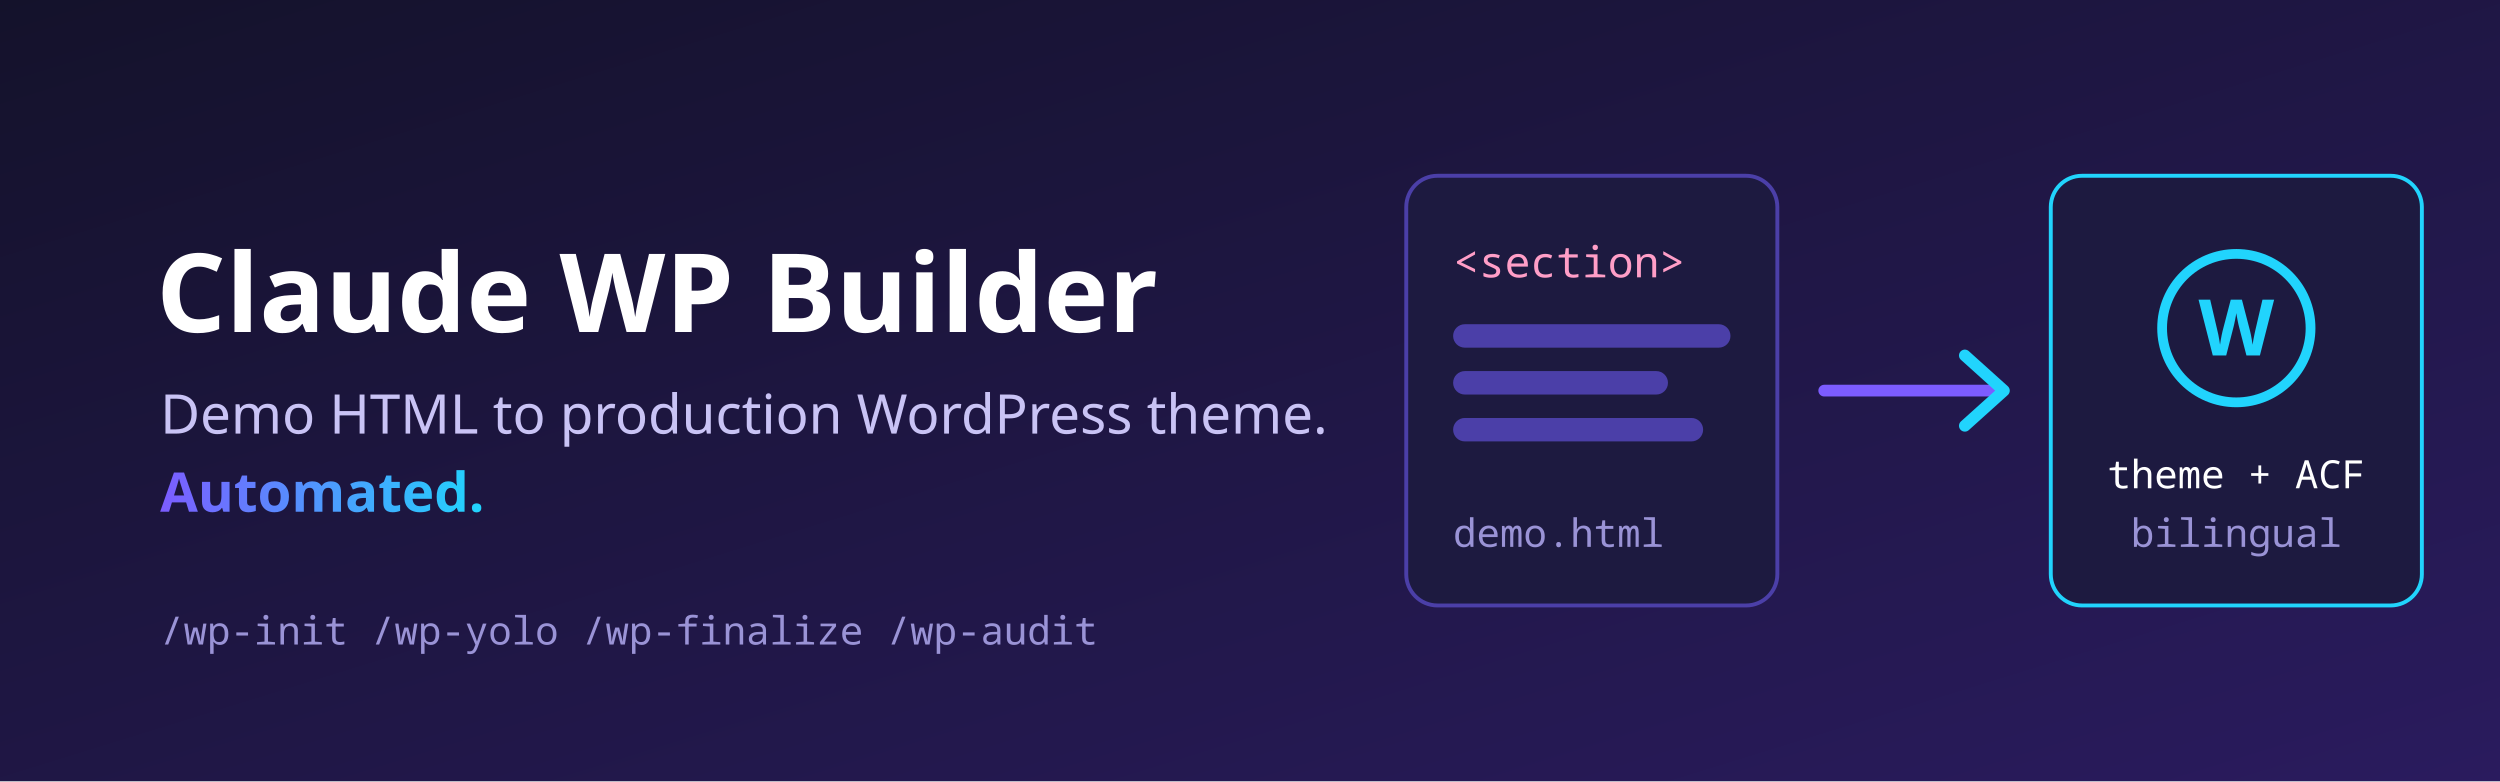
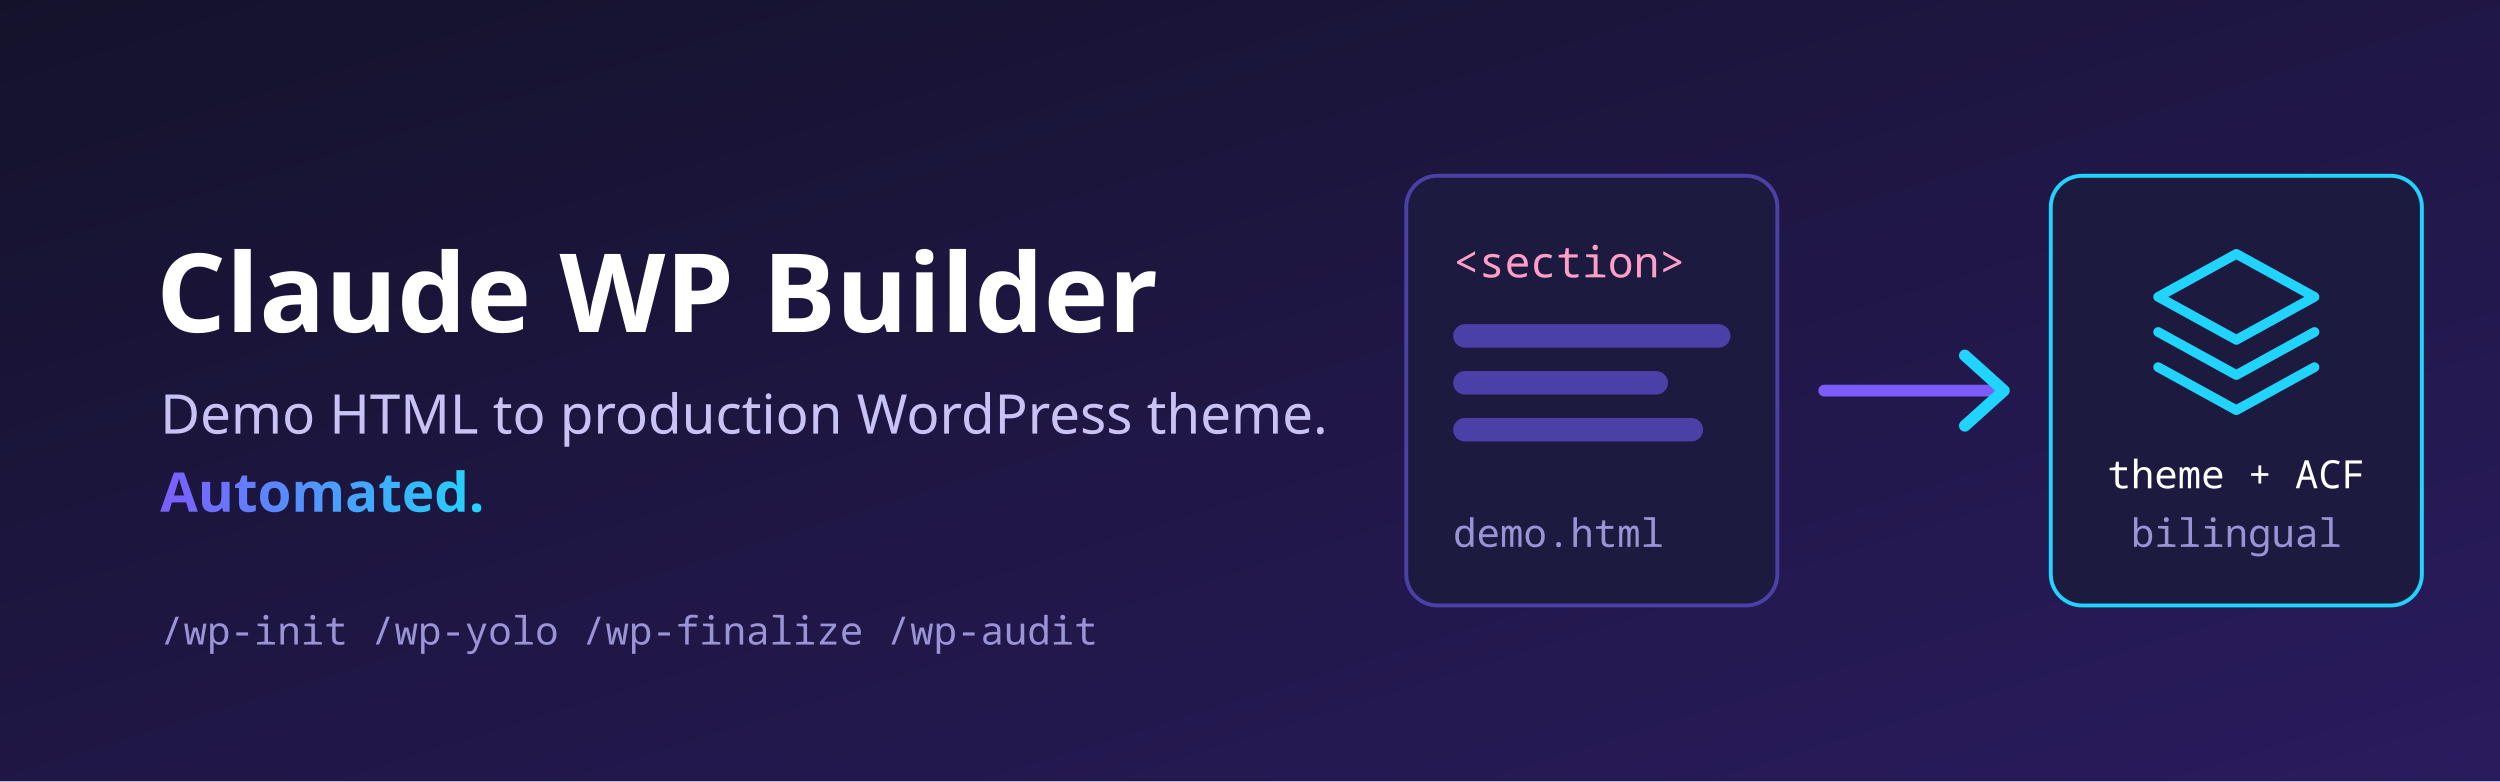
<svg xmlns="http://www.w3.org/2000/svg" width="1280" height="400" viewBox="0 0 1280 400" role="img" aria-labelledby="t d">
  <defs>
    <linearGradient id="bg" x1="0" y1="0" x2="1" y2="1">
      <stop offset="0" stop-color="#14122b" />
      <stop offset="1" stop-color="#2a1b5e" />
    </linearGradient>
    <linearGradient id="flow" x1="0" y1="0" x2="1" y2="0">
      <stop offset="0" stop-color="#7c5cff" />
      <stop offset="1" stop-color="#21d4fd" />
    </linearGradient>
  </defs>
  <rect width="1280" height="400" fill="url(#bg)" />
  <g font-family="'Noto Sans','Segoe UI',Helvetica,Arial,sans-serif">
    <text x="80" y="170" font-size="56" font-weight="700" fill="#ffffff">Claude WP Builder</text>
    <text x="82" y="222" font-size="28" fill="#c9c3f5">Demo HTML to production WordPress theme.</text>
    <text x="82" y="262" font-size="28" fill="url(#flow)" font-weight="600">Automated.</text>
    <text x="82" y="330" font-size="20" fill="#9a93d6" font-family="'Noto Sans Mono',Menlo,Consolas,monospace">/wp-init  /wp-yolo  /wp-finalize  /wp-audit</text>
  </g>
  <g transform="translate(720 90)" font-family="'Noto Sans Mono',Menlo,Consolas,monospace">
    <rect x="0" y="0" width="190" height="220" rx="16" fill="#1d1a40" stroke="#4b3fa8" stroke-width="2" />
    <text x="24" y="52" font-size="22" fill="#ff9ec7">&lt;section&gt;</text>
    <rect x="24" y="76" width="142" height="12" rx="6" fill="#4b3fa8" />
    <rect x="24" y="100" width="110" height="12" rx="6" fill="#4b3fa8" />
    <rect x="24" y="124" width="128" height="12" rx="6" fill="#4b3fa8" />
    <text x="24" y="190" font-size="20" fill="#9a93d6">demo.html</text>
    <path d="M214 110 H300" stroke="#7c5cff" stroke-width="6" stroke-linecap="round" fill="none" />
    <path d="M286 92 L306 110 L286 128" stroke="#21d4fd" stroke-width="6" stroke-linecap="round" stroke-linejoin="round" fill="none" />
    <rect x="330" y="0" width="190" height="220" rx="16" fill="#1d1a40" stroke="#21d4fd" stroke-width="2" />
-     <circle cx="425" cy="78" r="38" fill="none" stroke="#21d4fd" stroke-width="5" />
-     <text x="425" y="92" font-size="40" font-weight="700" fill="#21d4fd" text-anchor="middle" font-family="'Noto Sans','Segoe UI',Arial,sans-serif">W</text>
+     <g fill="none" stroke="#21d4fd" stroke-width="5" stroke-linejoin="round" stroke-linecap="round">
+       <path d="M425 40 L465 62 L425 84 L385 62 Z" />
+       <path d="M385 80 L425 102 L465 80" />
+       <path d="M385 98 L425 120 L465 98" />
+     </g>
    <text x="425" y="160" font-size="20" fill="#ffffff" text-anchor="middle">theme + ACF</text>
    <text x="425" y="190" font-size="20" fill="#9a93d6" text-anchor="middle">bilingual</text>
  </g>
</svg>
